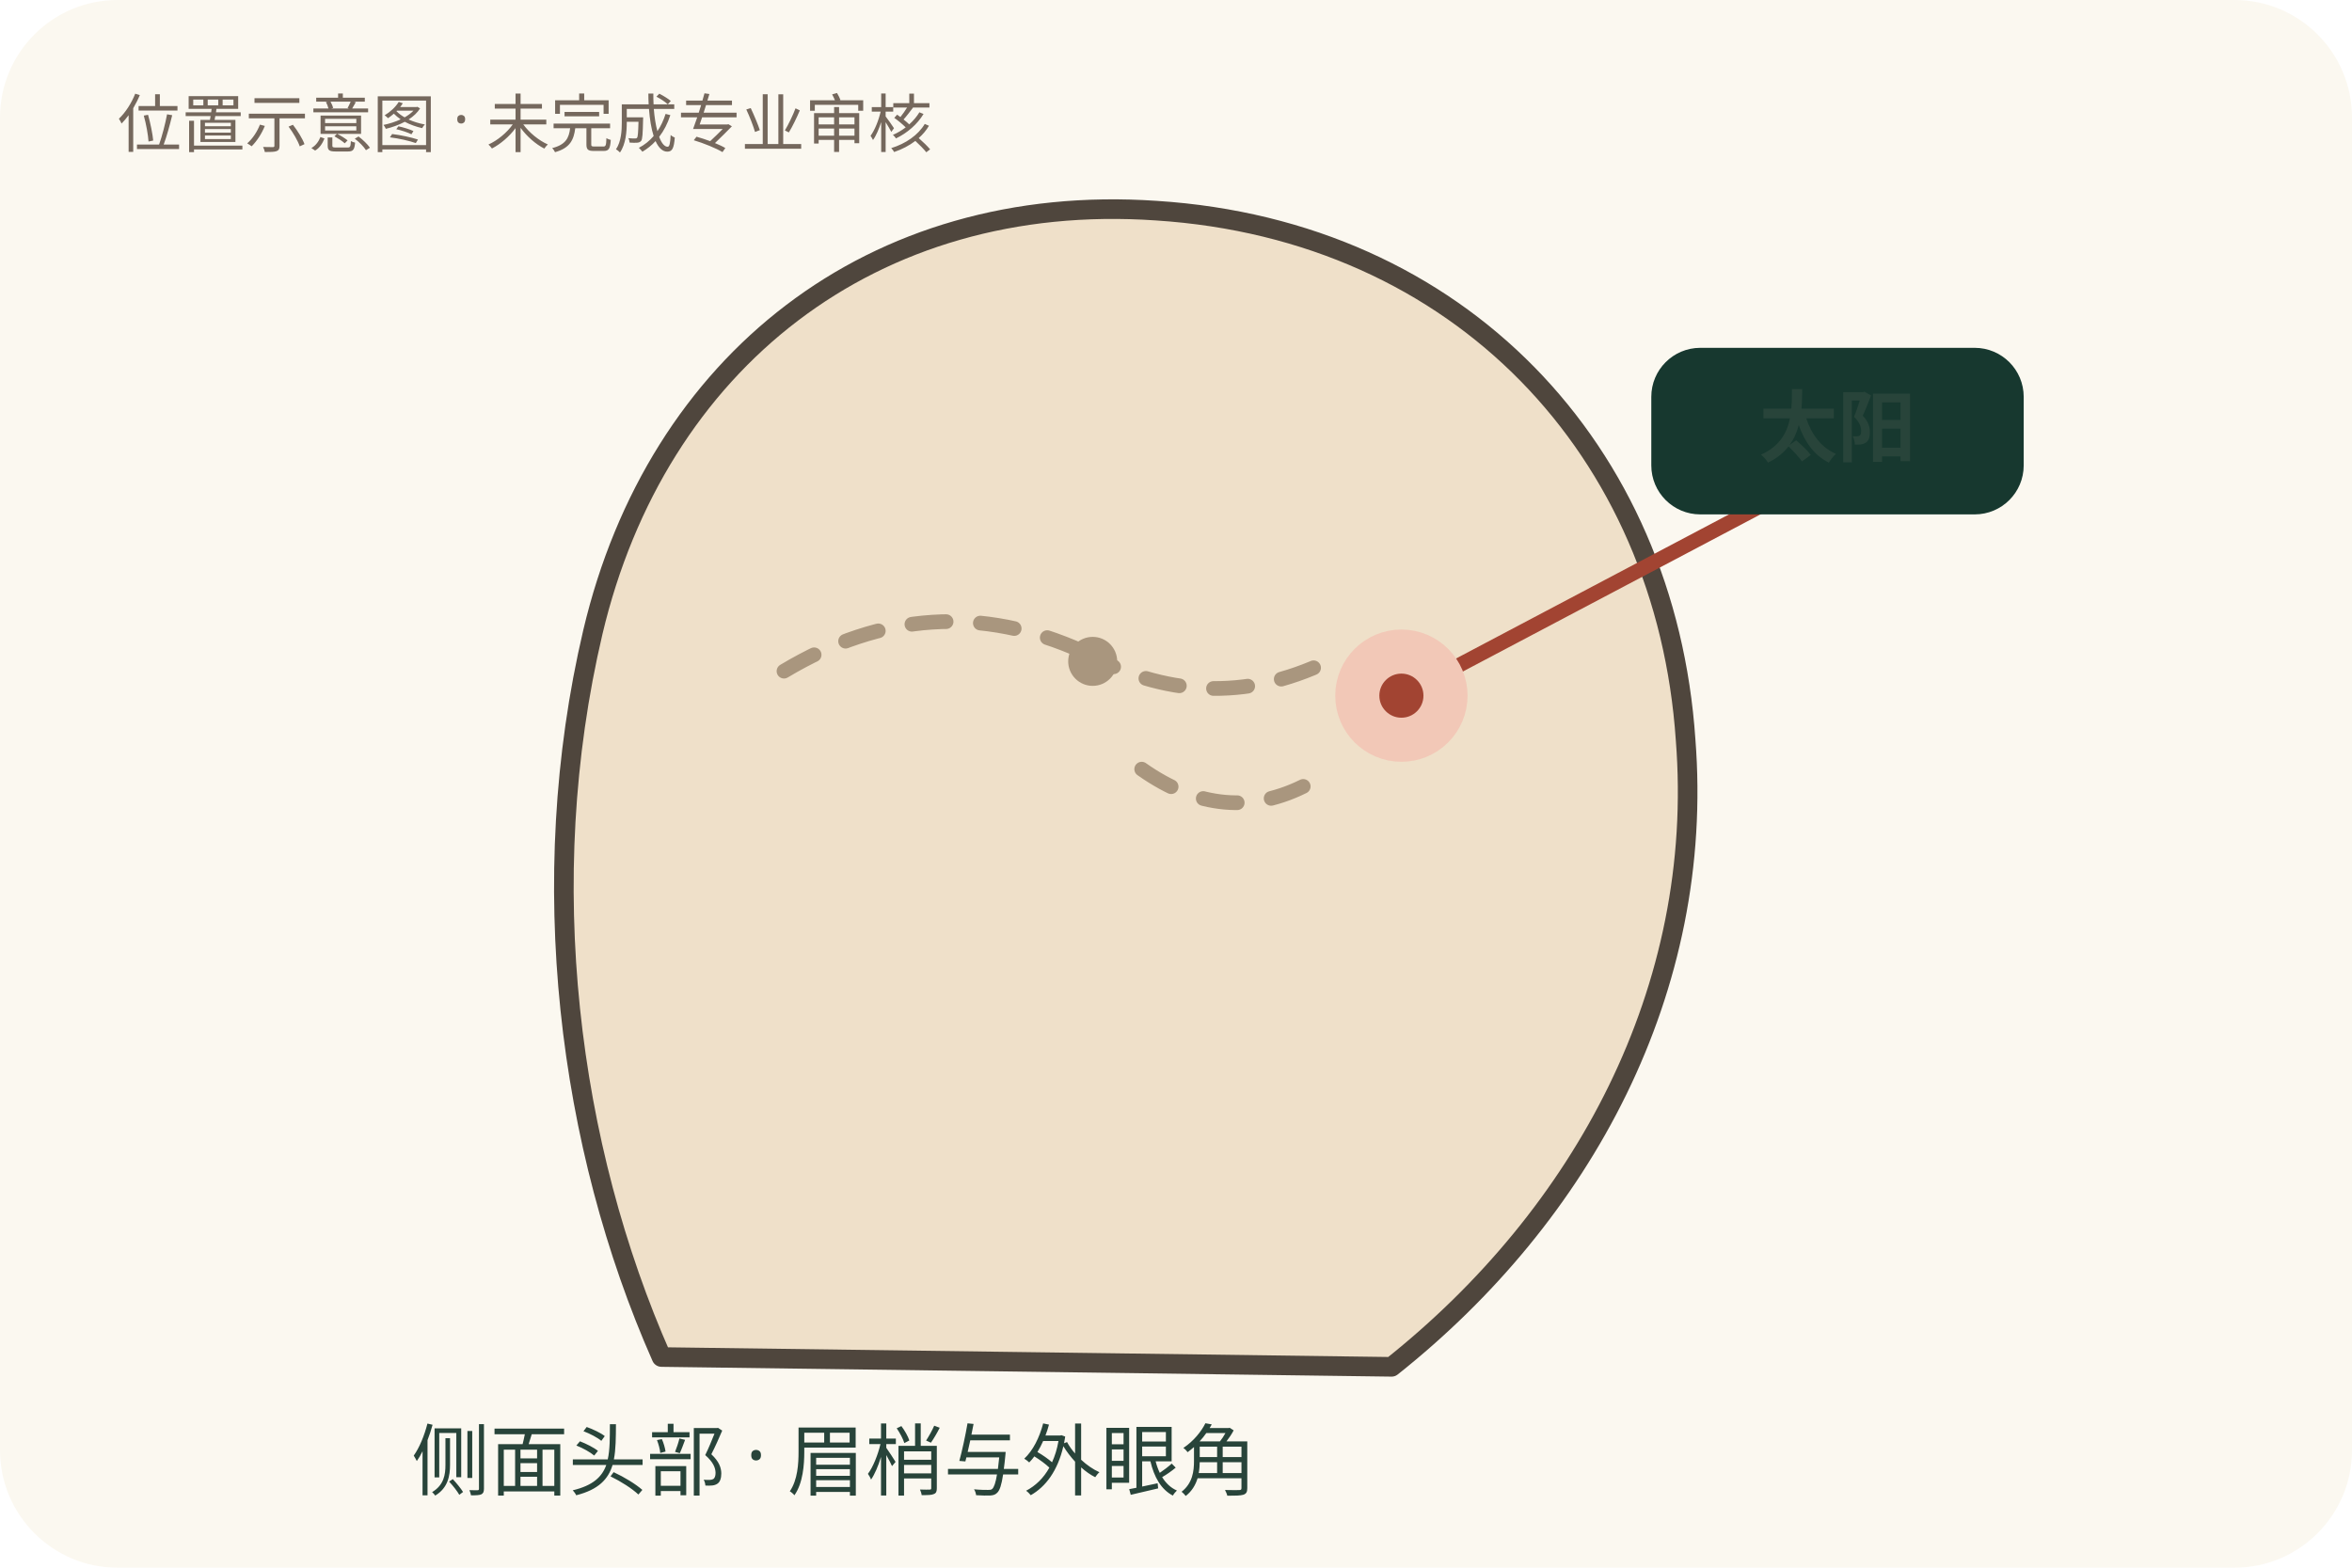
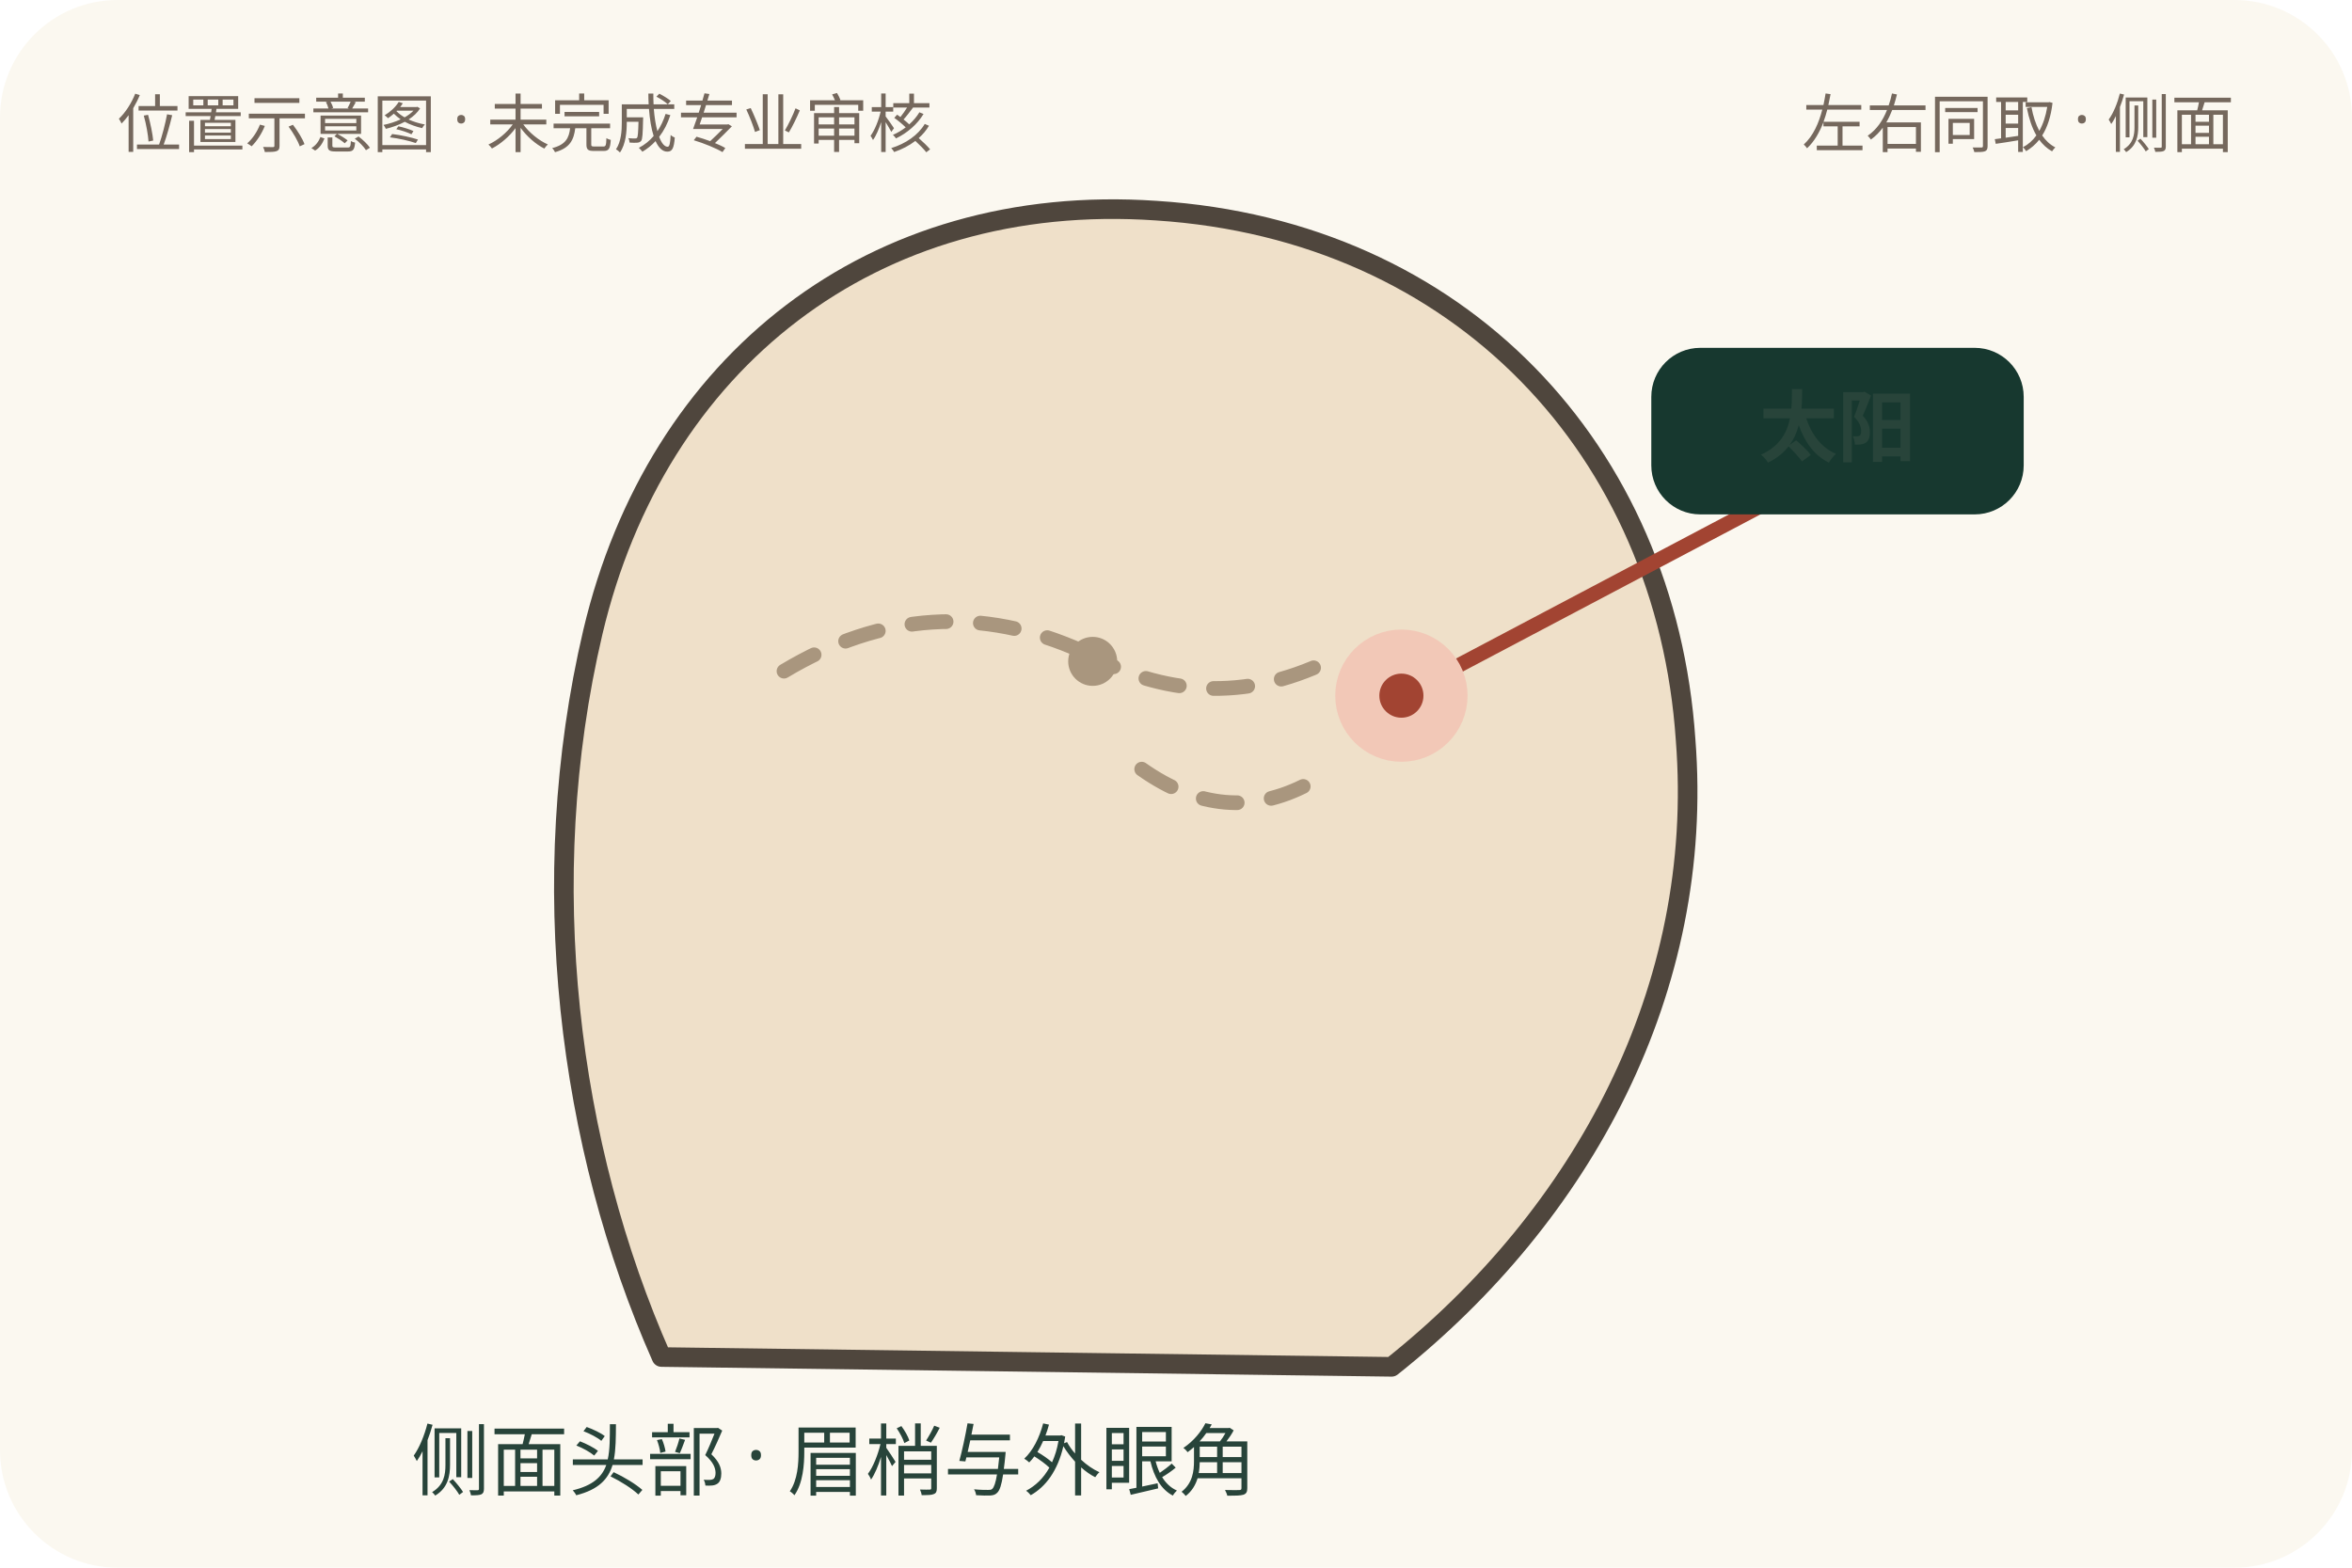
<svg xmlns="http://www.w3.org/2000/svg" viewBox="0 0 480 320" role="img" aria-labelledby="title desc">
  <style>
    .body{fill:#efe0c9;stroke:#4f463d;stroke-width:4;stroke-linejoin:round}
    .landmark{fill:none;stroke:#a9967e;stroke-width:3;stroke-linecap:round;stroke-dasharray:7 7}
    .landmark-fill{fill:#a9967e}
    .leader{fill:none;stroke:#a24432;stroke-width:3}
    .acupoint-marker{fill:#a24432;stroke:#f2c8b7;stroke-width:9}
-     text{fill:#28443a;font:16px sans-serif}.label{font-weight:700}.tag{font-size:13px;fill:#75685d}
+     text{fill:#28443a;font:16px sans-serif}.label{font-weight:700}.tag,.orientation,.landmark-label{font-size:13px;fill:#75685d}.landmark-label{font-weight:700}
  </style>
  <rect width="480" height="320" rx="24" fill="#fbf8f0" />
  <text class="tag" x="24" y="30">位置示意图 · 未完成专业审核</text>
+   <text class="orientation" x="456" y="30" text-anchor="end">左右同取 · 侧面</text>
  <path class="body" d="M135 277 C116 234 109 180 121 129 C134 74 178 39 236 43 C298 47 340 92 344 151 C348 202 323 248 284 279 Z" />
  <path class="landmark" d="M160 137 Q190 119 221 133 M221 133 Q246 147 271 135 M233 157 Q250 169 267 160" />
  <circle class="landmark-fill" cx="223" cy="135" r="5" />
  <text x="84" y="304">侧面头部 · 眉梢与外眼角</text>
  <path class="leader" d="M286 142 L375 95" />
  <circle class="acupoint-marker" cx="286" cy="142" r="9" />
  <rect x="337" y="71" width="76" height="34" rx="10" fill="#17382f" />
  <text class="label" x="375" y="93" text-anchor="middle" fill="#fffaf2">太阳</text>
</svg>
